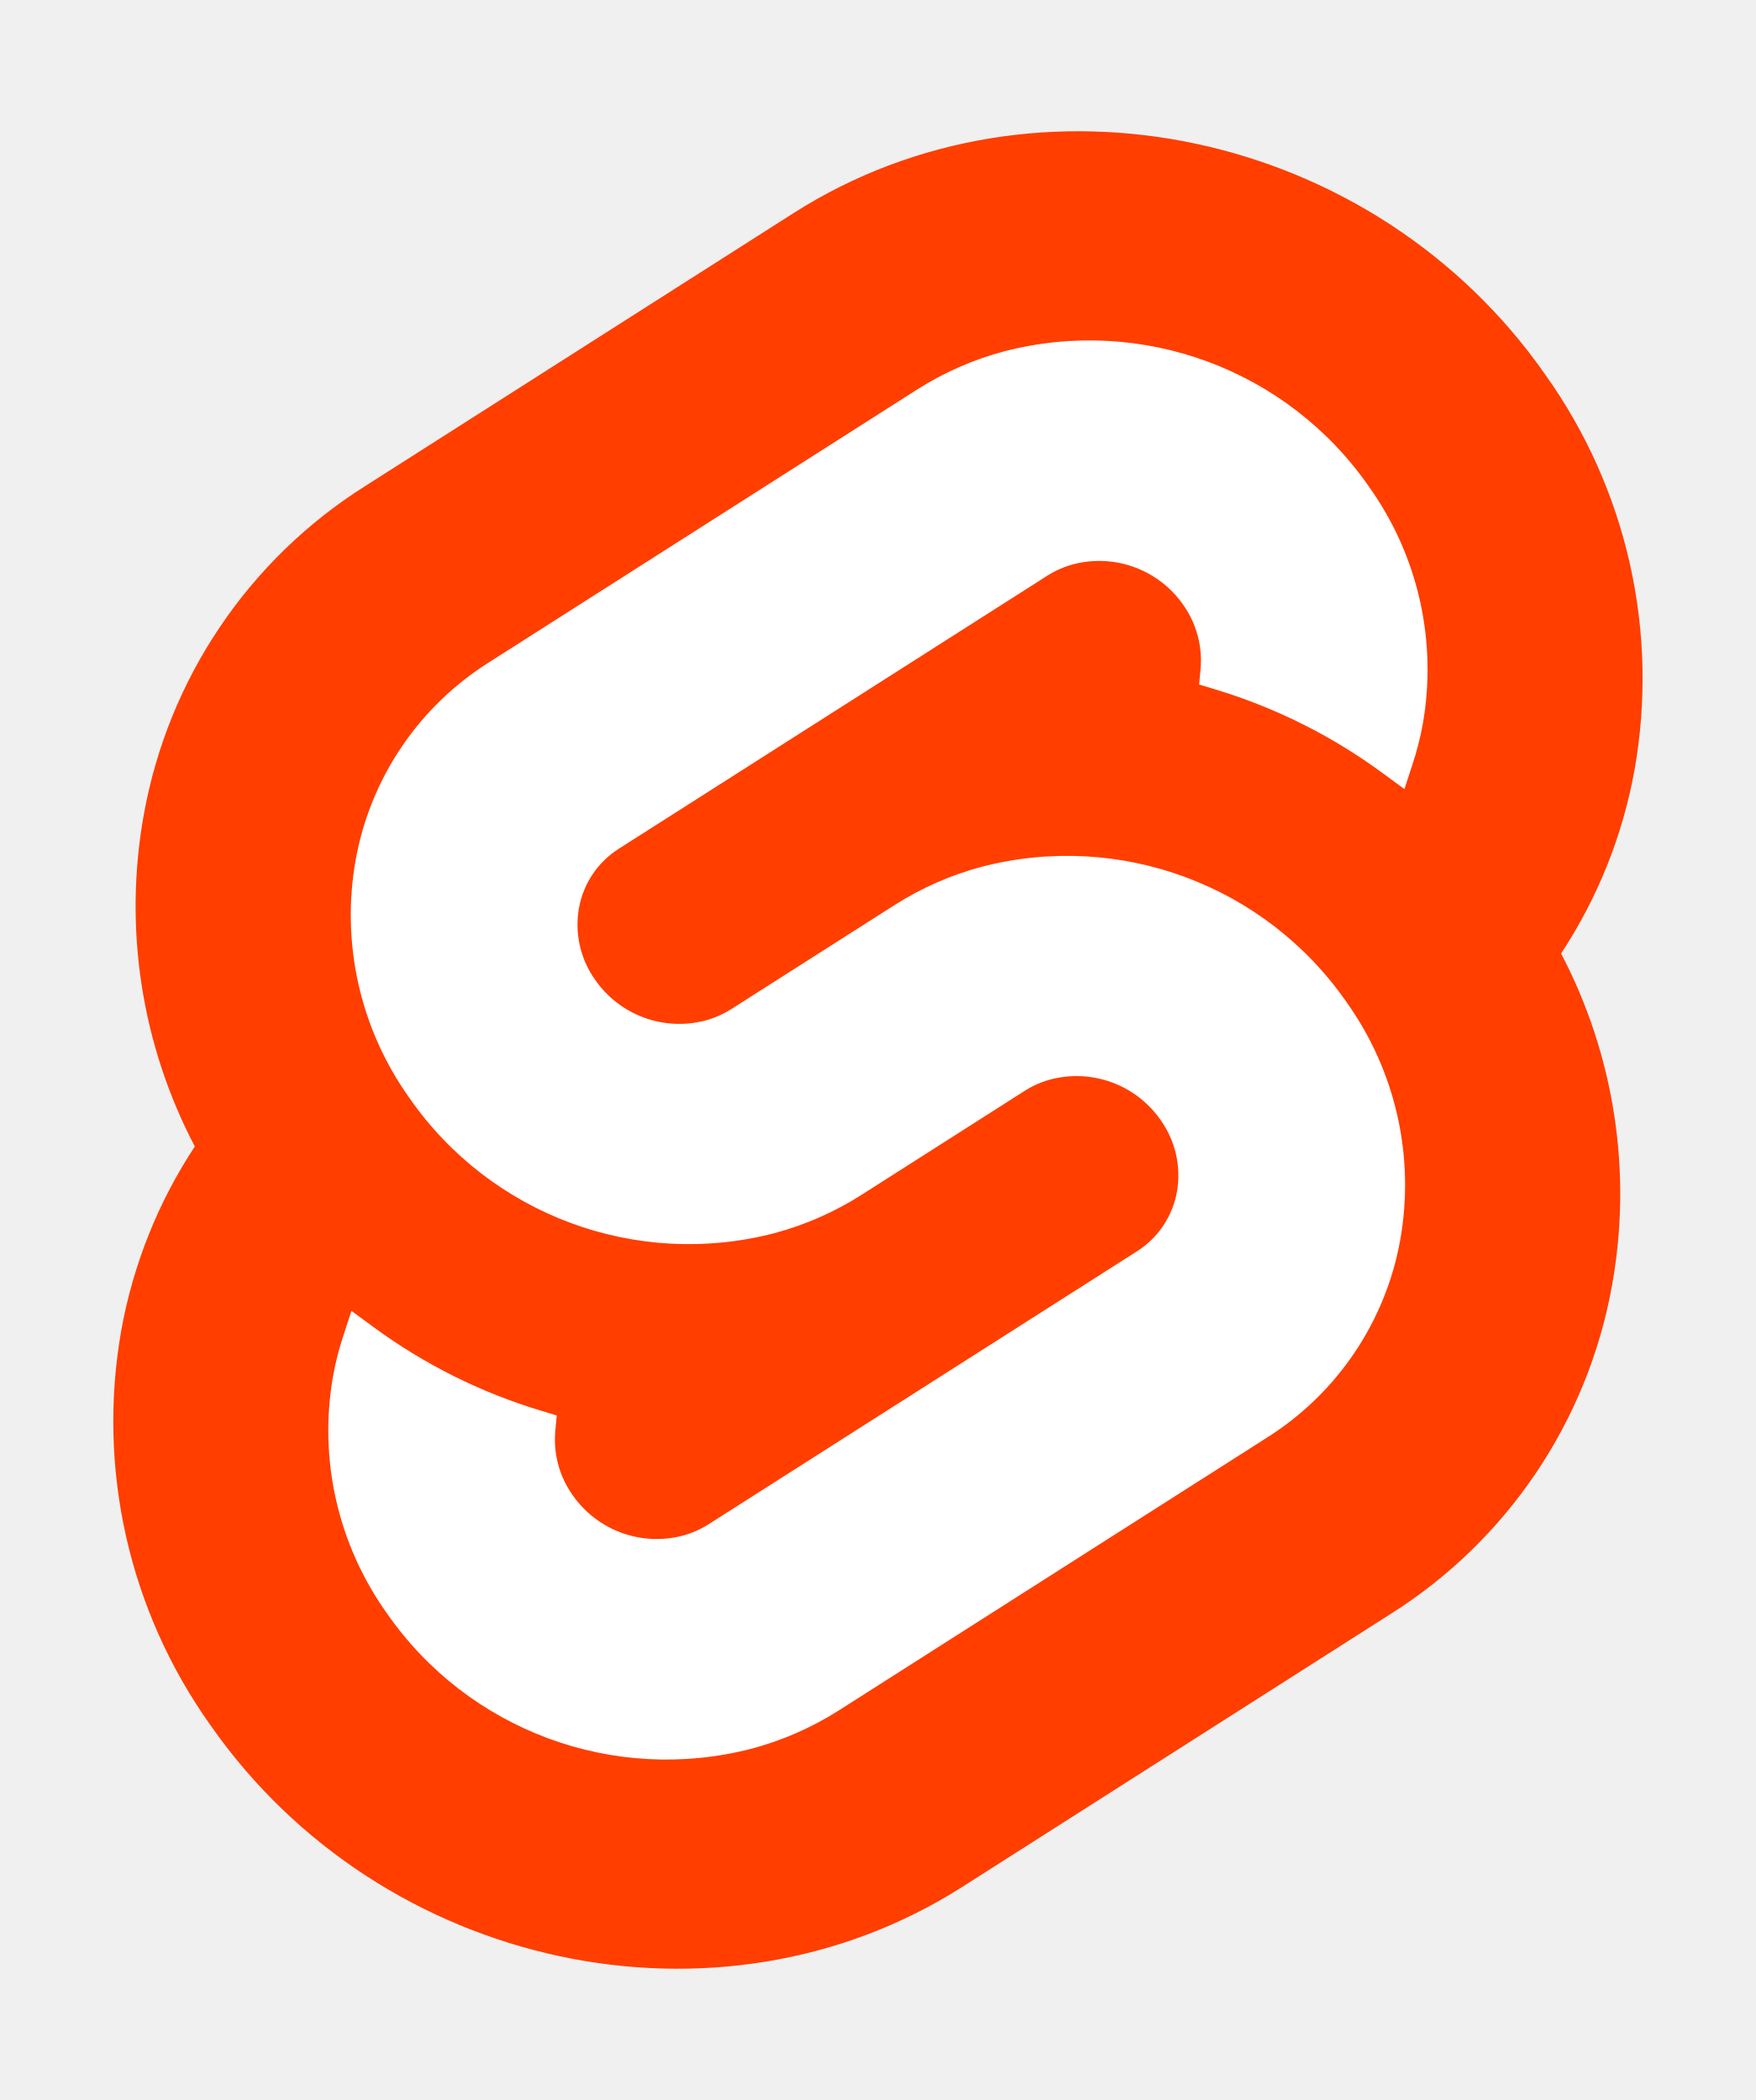
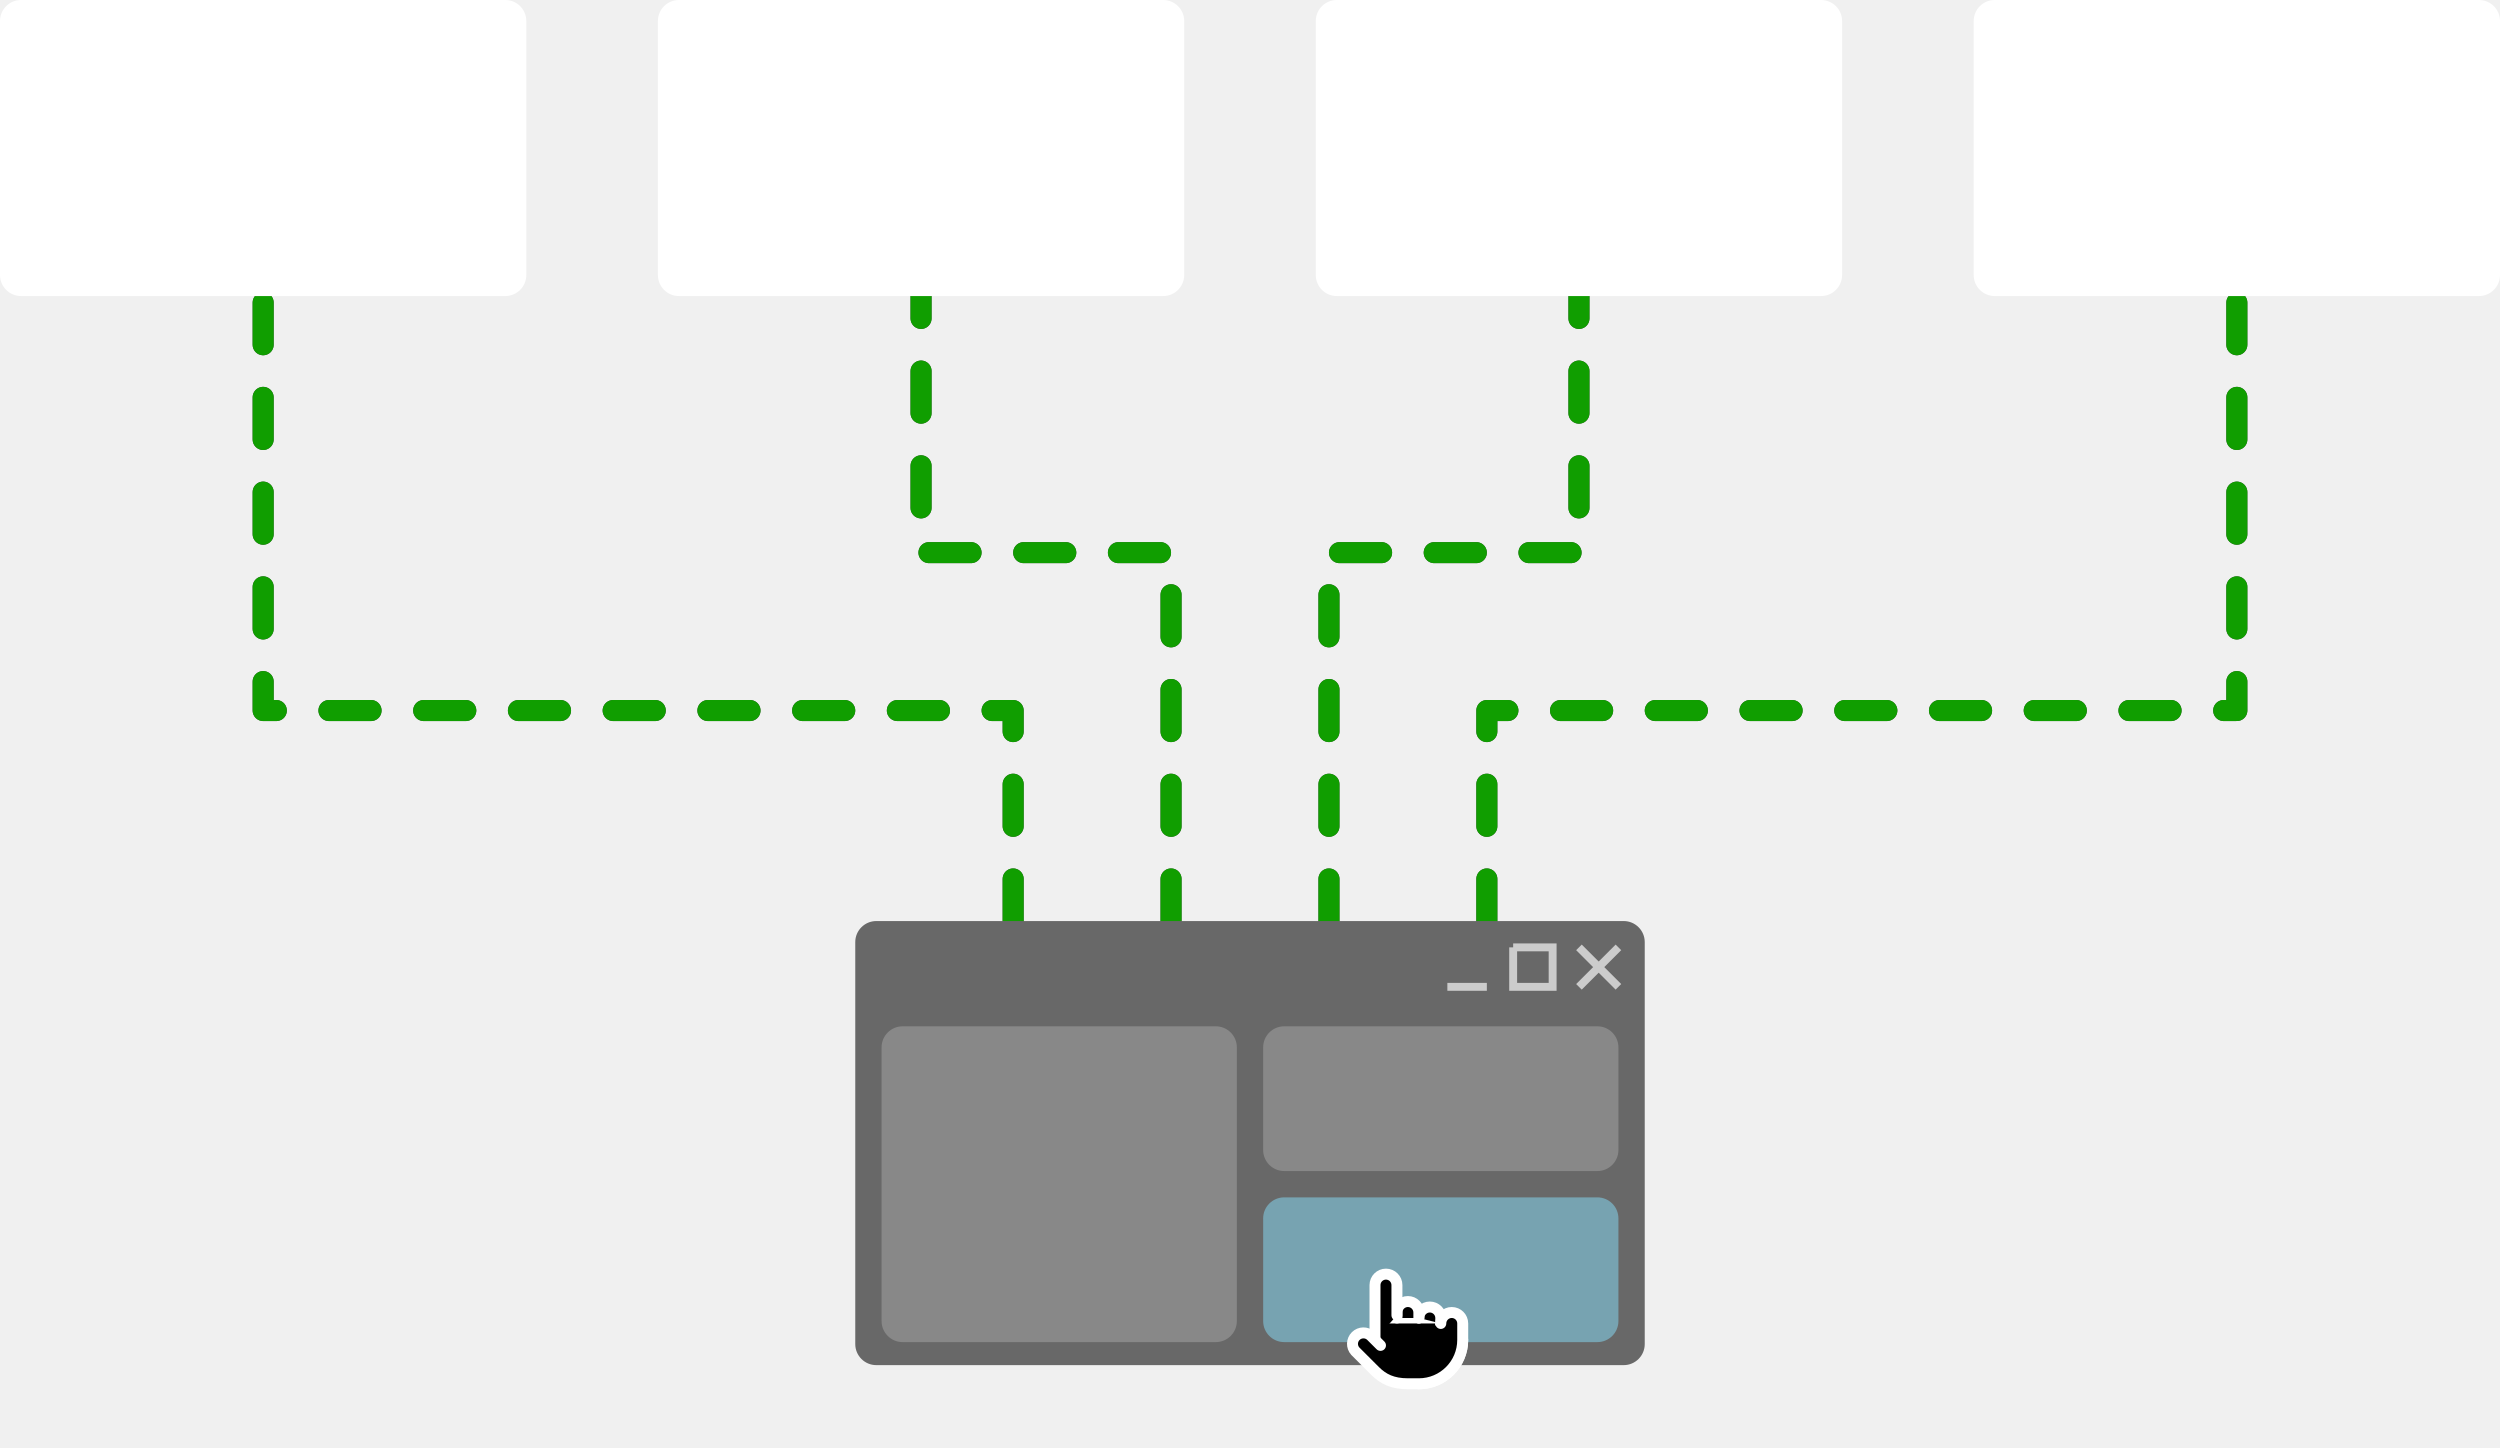
- <svg xmlns="http://www.w3.org/2000/svg" width="107" height="128" viewBox="0 0 107 128">
-   <path d="M94.157 22.819c-10.4-14.885-30.94-19.297-45.792-9.835L22.282 29.608A29.92 29.92 0 0 0 8.764 49.65a31.5 31.5 0 0 0 3.108 20.231 30 30 0 0 0-4.477 11.183 31.9 31.9 0 0 0 5.448 24.116c10.402 14.887 30.942 19.297 45.791 9.835l26.083-16.624A29.92 29.92 0 0 0 98.235 78.35a31.53 31.53 0 0 0-3.105-20.232 30 30 0 0 0 4.474-11.182 31.88 31.88 0 0 0-5.447-24.116" style="fill:#ff3e00" />
-   <path d="M45.817 106.582a20.72 20.72 0 0 1-22.237-8.243 19.17 19.17 0 0 1-3.277-14.503 18 18 0 0 1 .624-2.435l.49-1.498 1.337.981a33.6 33.6 0 0 0 10.203 5.098l.97.294-.09.968a5.85 5.85 0 0 0 1.052 3.878 6.24 6.24 0 0 0 6.695 2.485 5.8 5.8 0 0 0 1.603-.704L69.27 76.28a5.43 5.43 0 0 0 2.45-3.631 5.8 5.8 0 0 0-.987-4.371 6.24 6.24 0 0 0-6.698-2.487 5.7 5.7 0 0 0-1.6.704l-9.953 6.345a19 19 0 0 1-5.296 2.326 20.72 20.72 0 0 1-22.237-8.243 19.17 19.17 0 0 1-3.277-14.502 17.99 17.99 0 0 1 8.13-12.052l26.081-16.623a19 19 0 0 1 5.3-2.329 20.72 20.72 0 0 1 22.237 8.243 19.17 19.17 0 0 1 3.277 14.503 18 18 0 0 1-.624 2.435l-.49 1.498-1.337-.98a33.6 33.6 0 0 0-10.203-5.1l-.97-.294.09-.968a5.86 5.86 0 0 0-1.052-3.878 6.24 6.24 0 0 0-6.696-2.485 5.8 5.8 0 0 0-1.602.704L37.73 51.72a5.42 5.42 0 0 0-2.449 3.63 5.79 5.79 0 0 0 .986 4.372 6.24 6.24 0 0 0 6.698 2.486 5.8 5.8 0 0 0 1.602-.704l9.952-6.342a19 19 0 0 1 5.295-2.328 20.72 20.72 0 0 1 22.237 8.242 19.17 19.17 0 0 1 3.277 14.503 18 18 0 0 1-8.13 12.053l-26.081 16.622a19 19 0 0 1-5.3 2.328" style="fill:#fff" />
+ <svg xmlns="http://www.w3.org/2000/svg" viewBox="0 0 950 550" width="950" height="550">
+   <path d="M 385 350 V 270 H 100 V 112.5" fill="none" stroke="#444444" stroke-width="8" stroke-linecap="round" stroke-linejoin="round" stroke-dasharray="16 20" />
+   <path d="M 445 350 V 210 H 350 V 112.5" fill="none" stroke="#444444" stroke-width="8" stroke-linecap="round" stroke-linejoin="round" stroke-dasharray="16 20" />
+   <path d="M 505 350 V 210 H 600 V 112.5" fill="none" stroke="#444444" stroke-width="8" stroke-linecap="round" stroke-linejoin="round" stroke-dasharray="16 20" />
+   <path d="M 565 350 V 270 H 850 V 112.5" fill="none" stroke="#444444" stroke-width="8" stroke-linecap="round" stroke-linejoin="round" stroke-dasharray="16 20" />
+   <path d="M 385 350 V 270 H 100 V 112.5" fill="none" stroke="#109e00" stroke-width="8" stroke-linecap="round" stroke-linejoin="round" stroke-dasharray="16 20" />
+   <path d="M 445 350 V 210 H 350 V 112.5" fill="none" stroke="#109e00" stroke-width="8" stroke-linecap="round" stroke-linejoin="round" stroke-dasharray="16 20" />
+   <path d="M 505 350 V 210 H 600 V 112.5" fill="none" stroke="#109e00" stroke-width="8" stroke-linecap="round" stroke-linejoin="round" stroke-dasharray="16 20" />
+   <path d="M 565 350 V 270 H 850 V 112.5" fill="none" stroke="#109e00" stroke-width="8" stroke-linecap="round" stroke-linejoin="round" stroke-dasharray="16 20" />
+   <rect x="0" y="0" width="200" height="112.5" rx="8" ry="8" fill="#ffffff" vector-effect="non-scaling-stroke" />
+   <rect x="250" y="0" width="200" height="112.5" rx="8" ry="8" fill="#ffffff" vector-effect="non-scaling-stroke" />
+   <rect x="500" y="0" width="200" height="112.5" rx="8" ry="8" fill="#ffffff" vector-effect="non-scaling-stroke" />
+   <rect x="750" y="0" width="200" height="112.5" rx="8" ry="8" fill="#ffffff" vector-effect="non-scaling-stroke" />
+   <rect x="325" y="350" width="300" height="168.75" rx="8" ry="8" fill="#686868" vector-effect="non-scaling-stroke" />
+   <rect x="335" y="390" width="135" height="120" rx="8" ry="8" fill="#888888" vector-effect="non-scaling-stroke" />
+   <rect x="480" y="390" width="135" height="55" rx="8" ry="8" fill="#888888" vector-effect="non-scaling-stroke" />
+   <rect x="480" y="455" width="135" height="55" rx="8" ry="8" fill="#77a3b1" vector-effect="non-scaling-stroke" />
+   <path d="M 600 360 L 615 375" stroke="#CCCCCC" stroke-width="3" fill="none" />
+   <path d="M 600 375 L 615 360" stroke="#CCCCCC" stroke-width="3" fill="none" />
+   <path d="M 575 360 H 590 V 375 H 575 V 360" stroke="#CCCCCC" stroke-width="3" fill="none" />
+   <path d="M 550 375 H 565" stroke="#CCCCCC" stroke-width="3" fill="none" />
+   <svg width="50" height="50" viewBox="0 0 24 24" x="510" y="480" aria-hidden="true">
+     <g stroke="#ffffff" fill="#000000" stroke-width="2" stroke-linecap="round" stroke-linejoin="round">
+       <path d="M 6.5 10 H 18 V 19 H 6" />
+       <path d="M22 14a8 8 0 0 1-8 8" />
+       <path d="M18 11v-1a2 2 0 0 0-2-2a2 2 0 0 0-2 2" />
+       <path d="M14 10V9a2 2 0 0 0-2-2a2 2 0 0 0-2 2v1" />
+       <path d="M10 9.5V4a2 2 0 0 0-2-2a2 2 0 0 0-2 2v10" />
+       <path d="M18 11a2 2 0 1 1 4 0v3a8 8 0 0 1-8 8h-2c-2.8 0-4.5-.86-5.99-2.34l-3.6-3.6a2 2 0 0 1 2.83-2.82L7 15" />
+     </g>
+   </svg>
</svg>
